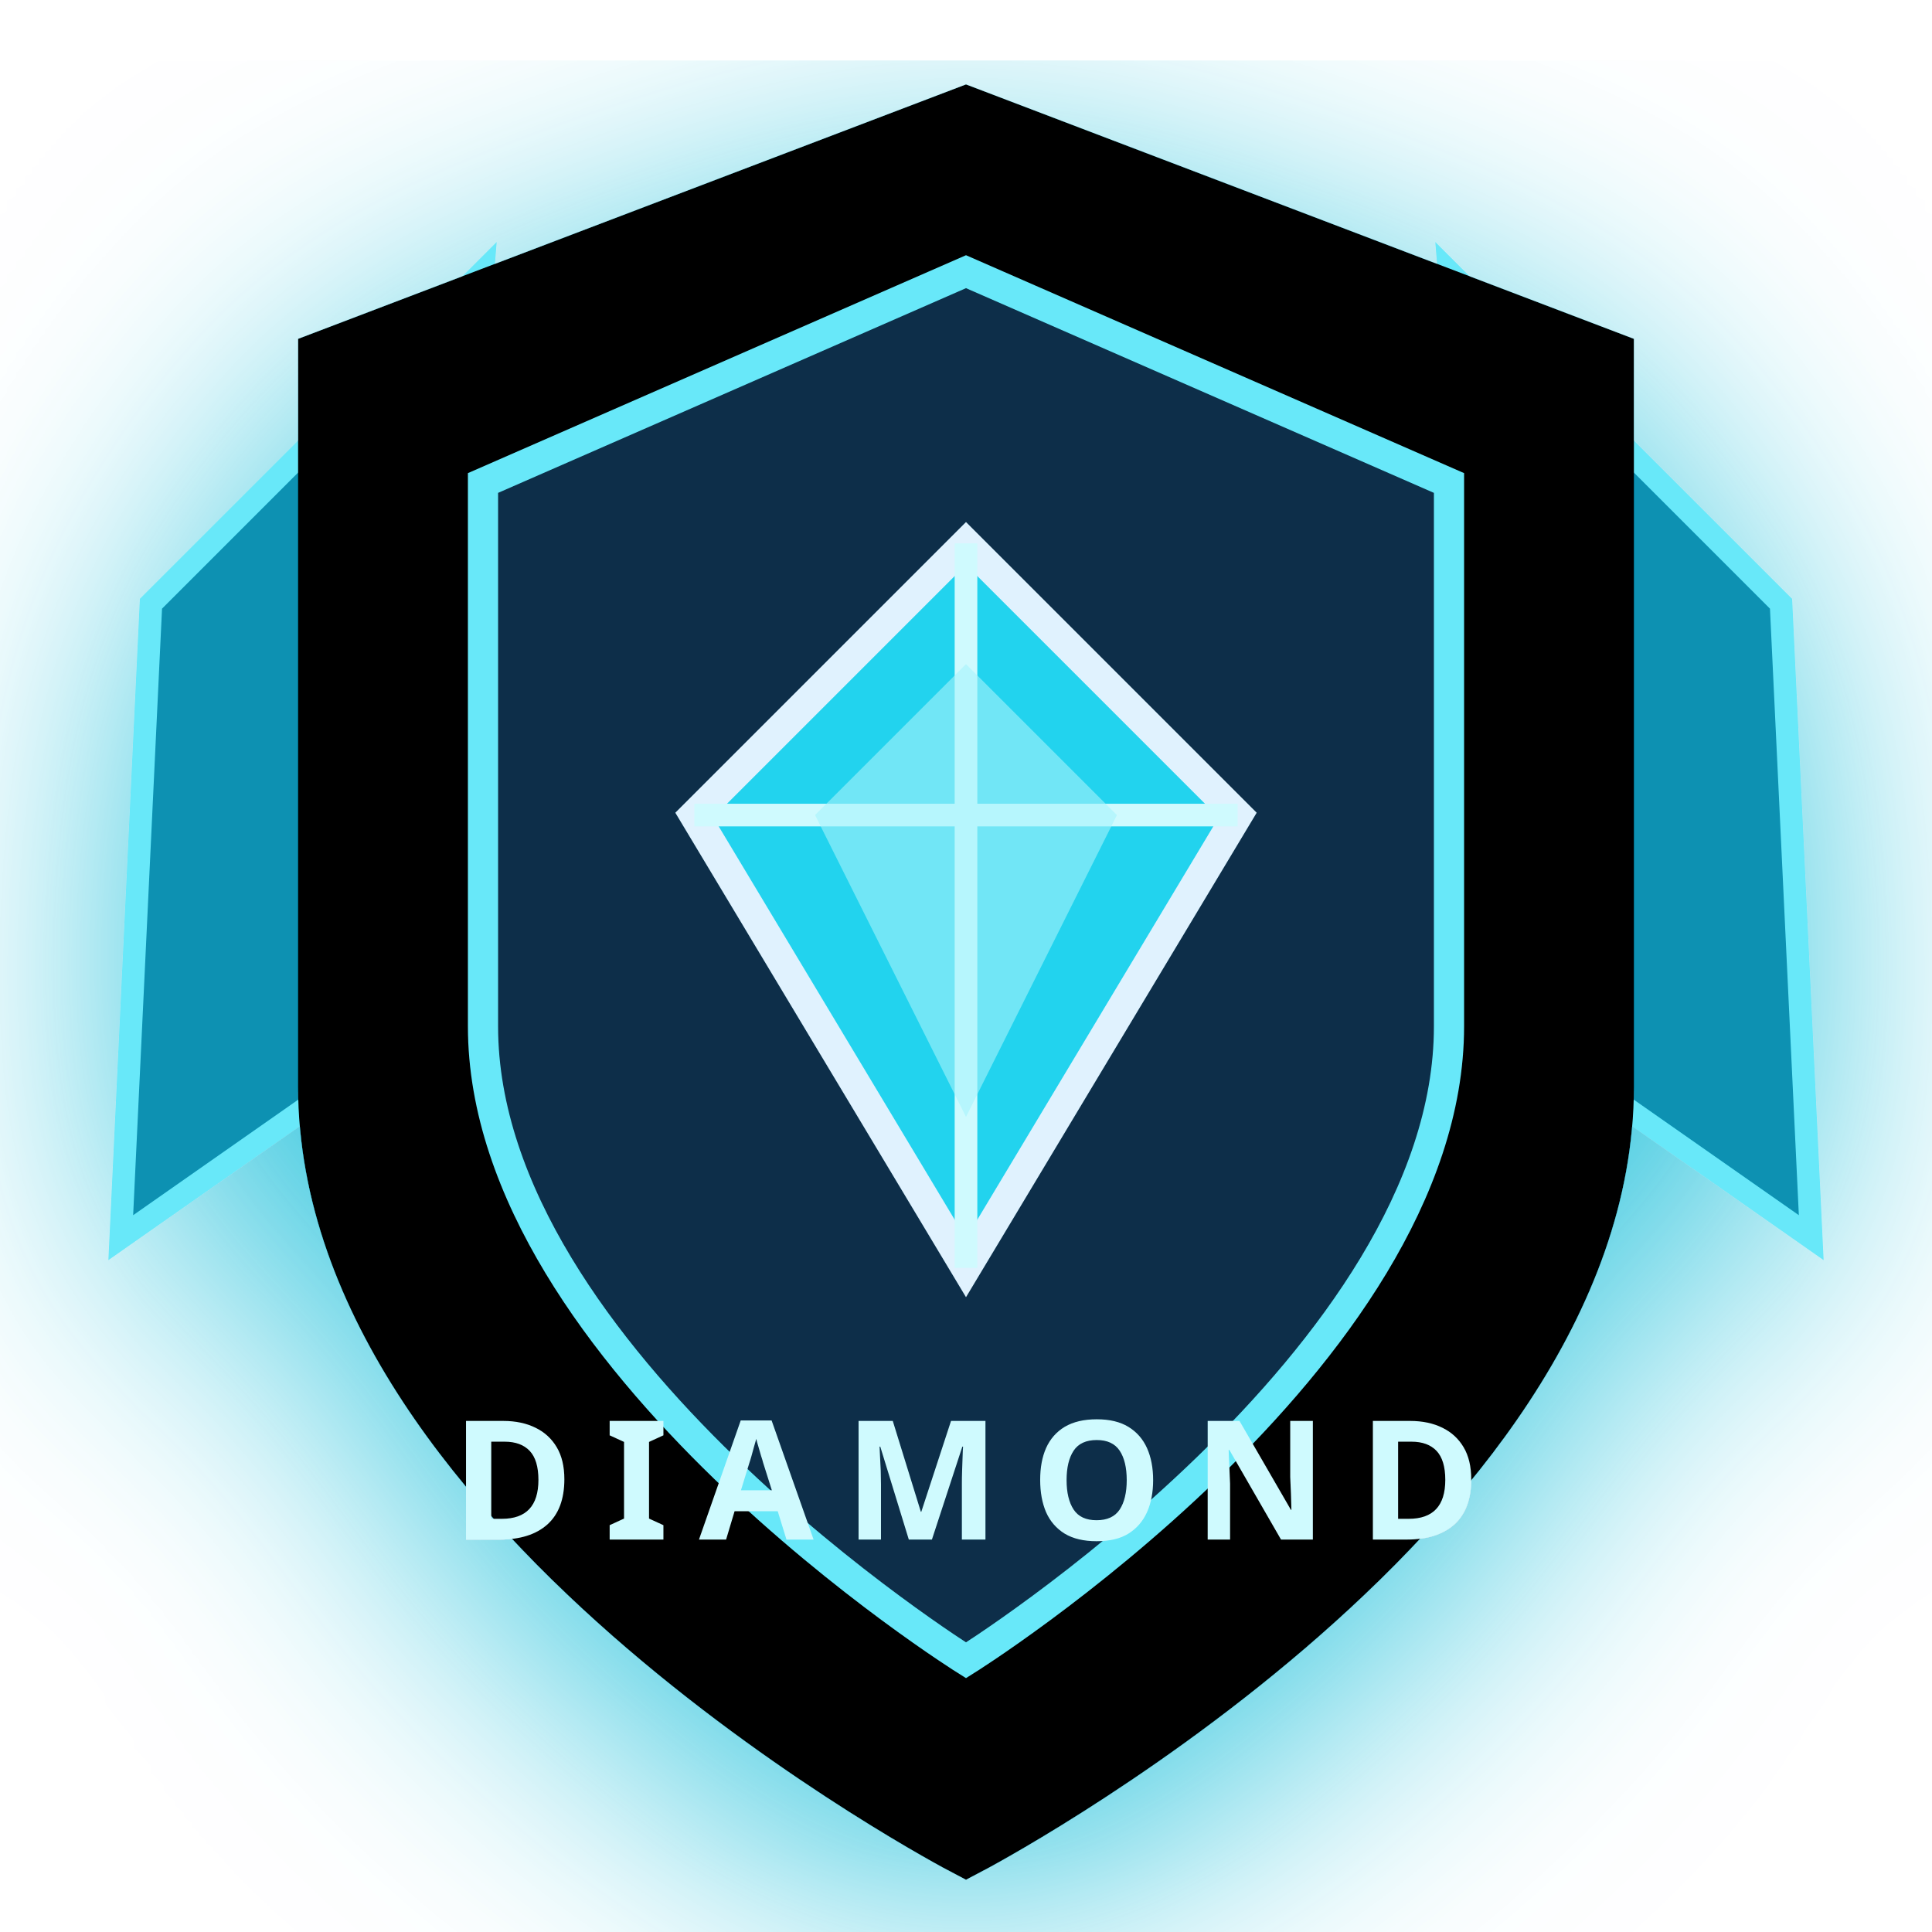
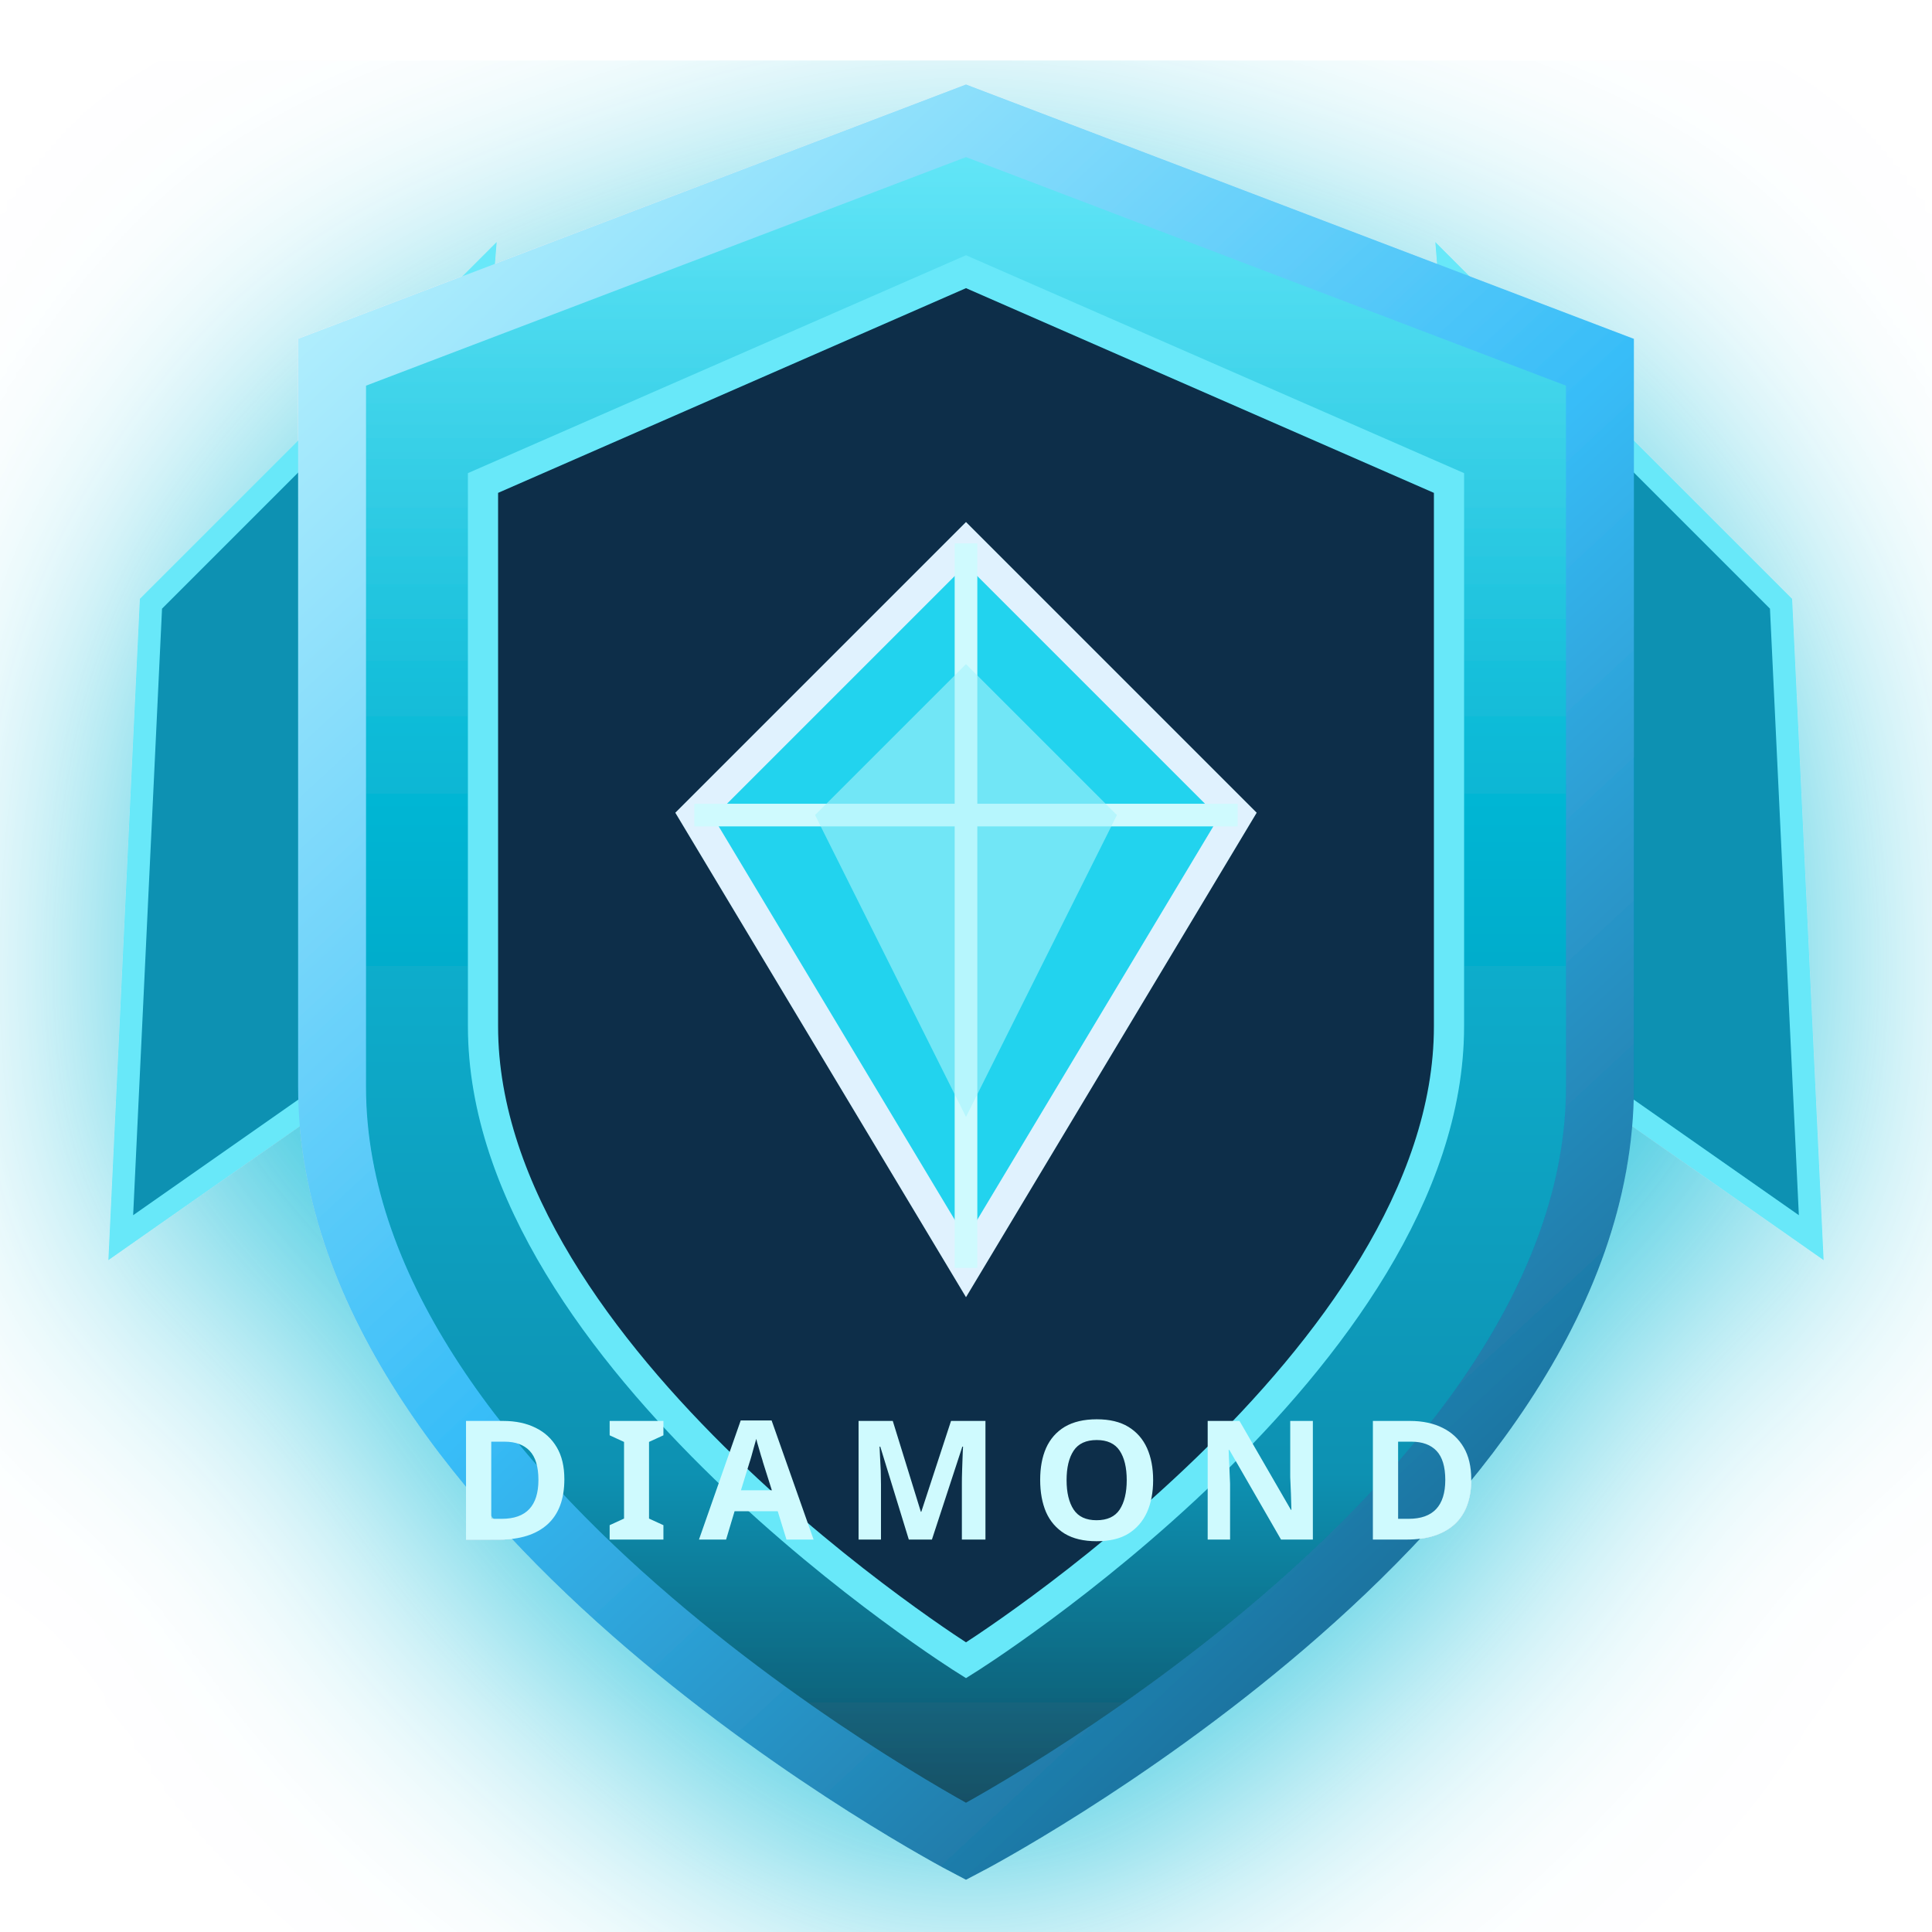
<svg xmlns="http://www.w3.org/2000/svg" width="128" height="128" viewBox="0 0 128 128" fill="none">
  <defs>
    <linearGradient id="diaBase" x1="64" y1="8" x2="64" y2="120" gradientUnits="userSpaceOnUse">
-       <stop stopColor="#67E8F9" />
-       <stop offset="0.4" stopColor="#06B6D4" />
-       <stop offset="0.8" stopColor="#0891B2" />
-       <stop offset="1" stopColor="#164E63" />
+       <stop stop-color="#67E8F9" />
+       <stop offset="0.4" stop-color="#06B6D4" />
+       <stop offset="0.8" stop-color="#0891B2" />
+       <stop offset="1" stop-color="#164E63" />
    </linearGradient>
    <linearGradient id="diaTrim" x1="12" y1="8" x2="116" y2="120" gradientUnits="userSpaceOnUse">
-       <stop stopColor="#CFFAFE" />
-       <stop offset="0.5" stopColor="#38BDF8" />
-       <stop offset="1" stopColor="#0C4A6E" />
+       <stop stop-color="#CFFAFE" />
+       <stop offset="0.5" stop-color="#38BDF8" />
+       <stop offset="1" stop-color="#0C4A6E" />
    </linearGradient>
    <filter id="diaGlow" x="-20%" y="-20%" width="140%" height="140%">
      <feDropShadow dx="0" dy="4" stdDeviation="10" flood-color="#06B6D4" flood-opacity="0.8" />
    </filter>
  </defs>
  <g filter="url(#diaGlow)">
    <polygon points="10,40 32,18 28,68 8,82" fill="#0891B2" stroke="#67E8F9" stroke-width="1.5" />
    <polygon points="118,40 96,18 100,68 120,82" fill="#0891B2" stroke="#67E8F9" stroke-width="1.5" />
    <path d="M64 8L106 24V72C106 100 64 122 64 122C64 122 22 100 22 72V24L64 8Z" fill="url(#diaBase)" stroke="url(#diaTrim)" stroke-width="4.5" />
    <path d="M64 18L96 32V68C96 90 64 110 64 110C64 110 32 90 32 68V32L64 18Z" fill="#082F49" stroke="#67E8F9" stroke-width="2" />
    <polygon points="64,36 82,54 64,84 46,54" fill="#22D3EE" stroke="#E0F2FE" stroke-width="2" />
    <line x1="46" y1="54" x2="82" y2="54" stroke="#CFFAFE" stroke-width="1.5" />
    <line x1="64" y1="36" x2="64" y2="84" stroke="#CFFAFE" stroke-width="1.5" />
    <polygon points="64,44 74,54 64,74 54,54" fill="#A5F3FC" fill-opacity="0.6" />
    <text x="64" y="102" text-anchor="middle" fill="#CFFAFE" font-size="11" font-weight="900" letter-spacing="2" font-family="system-ui, sans-serif">DIAMOND</text>
  </g>
</svg>
